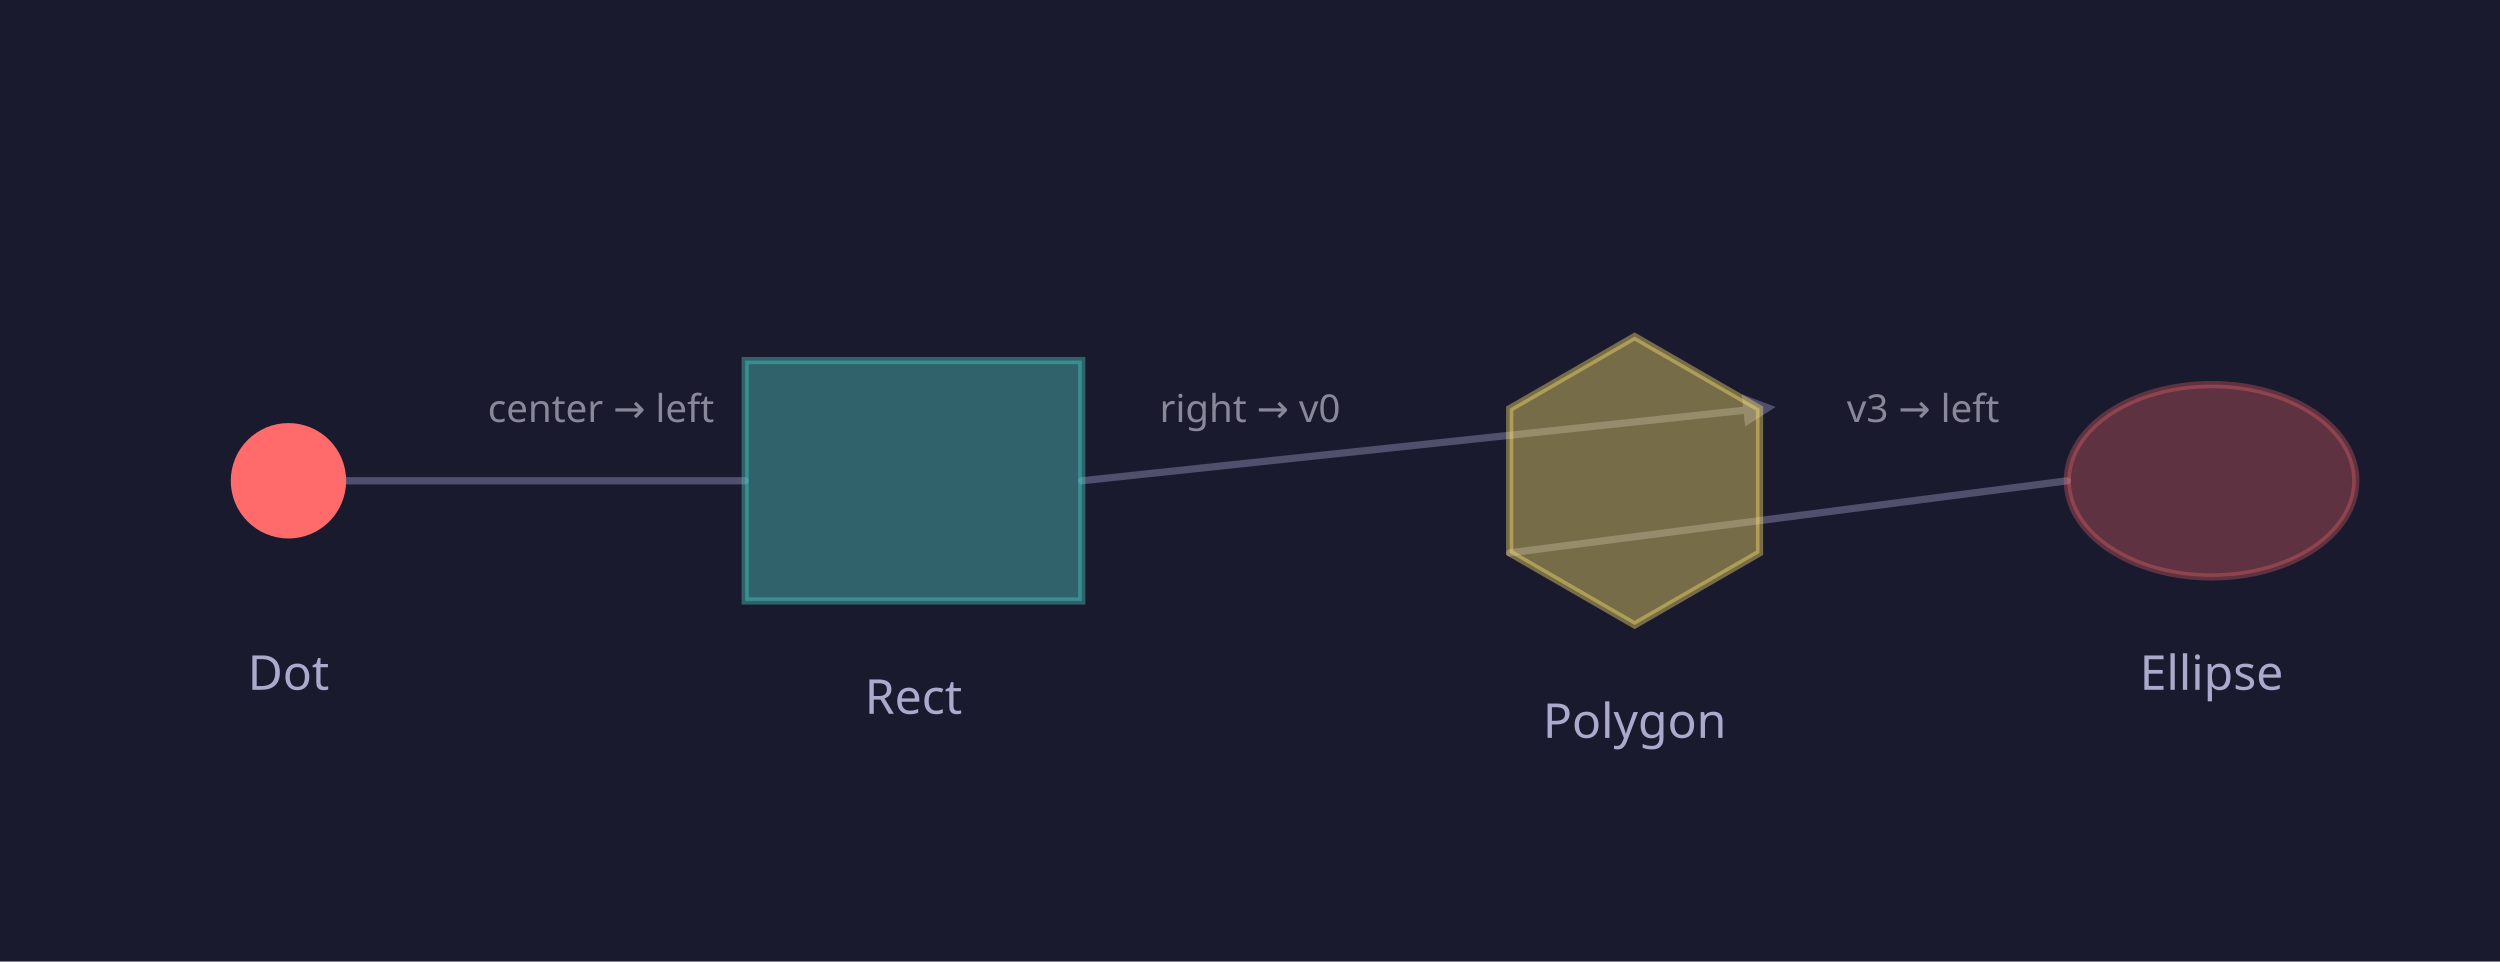
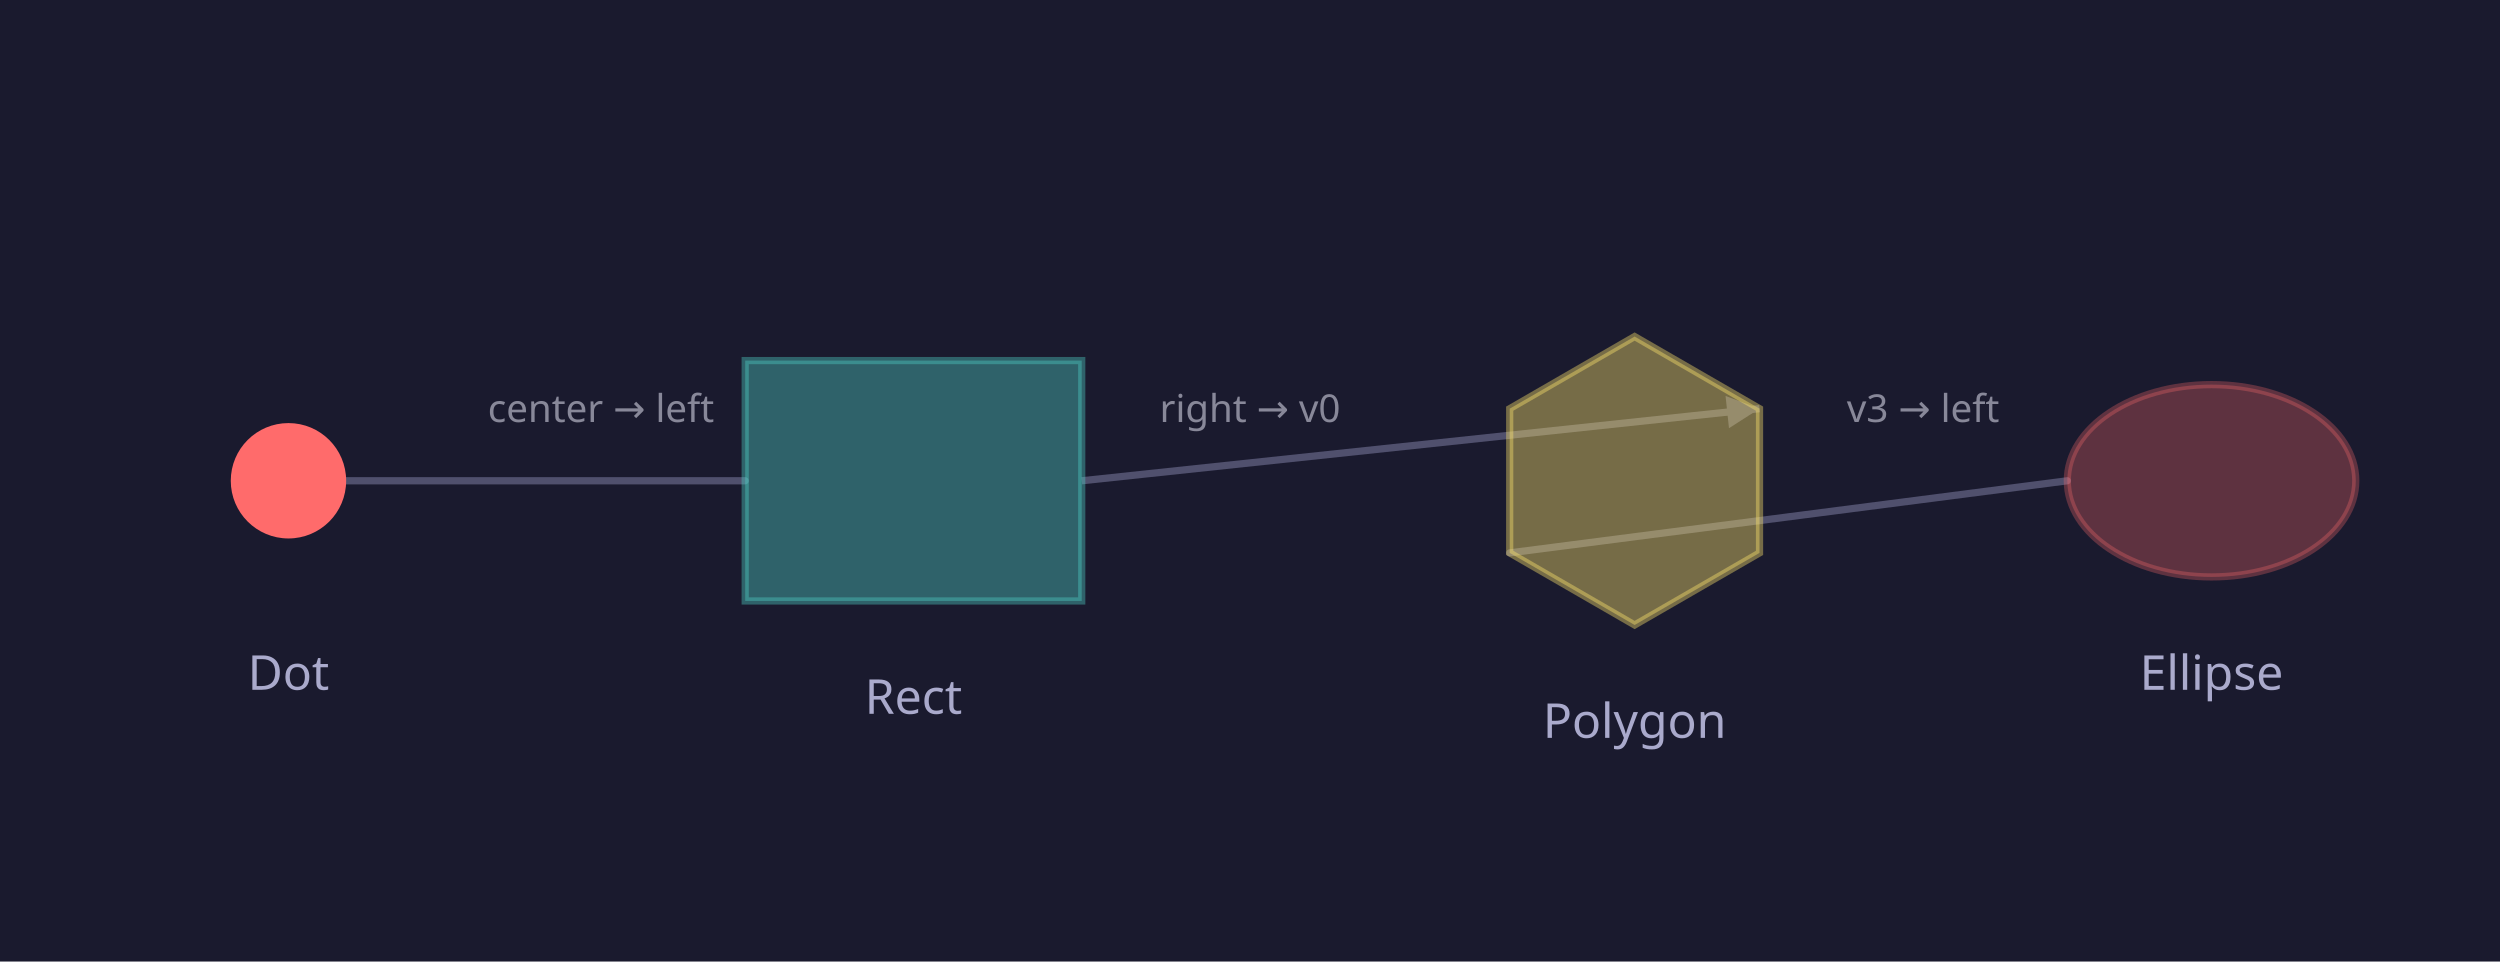
<svg xmlns="http://www.w3.org/2000/svg" width="520" height="200" viewBox="0 0 520 200">
  <defs>
-     <marker id="cap-arrow-666688-4_5" viewBox="0 0 10 10" refX="5" refY="5" markerWidth="4.5" markerHeight="4.5" orient="auto" overflow="visible">
+     <marker id="cap-arrow-666688-4_5" viewBox="0 0 10 10" refX="10" refY="5" markerWidth="4.5" markerHeight="4.5" orient="auto" overflow="visible">
      <path d="M 0 0 L 10 5 L 0 10 z" fill="#666688" />
    </marker>
  </defs>
  <rect width="100%" height="100%" fill="#1a1a2e" />
  <line x1="60" y1="100" x2="155.0" y2="100.0" stroke="#666688" stroke-width="1.5" stroke-linecap="round" opacity="0.7" />
-   <line x1="225.0" y1="100.0" x2="365.981" y2="85.0" stroke="#666688" stroke-width="1.5" stroke-linecap="round" marker-end="url(#cap-arrow-666688-4_5)" opacity="0.7" />
+   <line x1="225.0" y1="100.0" x2="365.981" y2="85.0" stroke="#666688" stroke-width="1.5" stroke-linecap="butt" marker-end="url(#cap-arrow-666688-4_5)" opacity="0.7" />
  <line x1="314.019" y1="115.0" x2="430.0" y2="100.0" stroke="#666688" stroke-width="1.5" stroke-linecap="round" opacity="0.7" />
  <circle cx="60" cy="100" r="12.0" fill="#ff6b6b" />
  <rect x="155.0" y="75.0" width="70.0" height="50.0" fill="#4ecdc4" stroke="#4ecdc4" stroke-width="1.5" fill-opacity="0.4" stroke-opacity="0.4" />
  <polygon points="365.981,85.0 365.981,115.0 340.0,130.0 314.019,115.0 314.019,85.0 340.0,70.0" fill="#ffe66d" stroke="#ffe66d" stroke-width="1.5" fill-opacity="0.4" stroke-opacity="0.4" />
  <ellipse cx="460" cy="100" rx="30.0" ry="20.0" fill="#ff6b6b" stroke="#ff6b6b" stroke-width="1.5" fill-opacity="0.3" stroke-opacity="0.3" />
  <text x="60" y="140" font-size="10.0" font-family="sans-serif" font-style="normal" font-weight="normal" fill="#aaaacc" text-anchor="middle" dominant-baseline="middle">Dot</text>
  <text x="190" y="145" font-size="10.0" font-family="sans-serif" font-style="normal" font-weight="normal" fill="#aaaacc" text-anchor="middle" dominant-baseline="middle">Rect</text>
  <text x="340" y="150" font-size="10.0" font-family="sans-serif" font-style="normal" font-weight="normal" fill="#aaaacc" text-anchor="middle" dominant-baseline="middle">Polygon</text>
  <text x="460" y="140" font-size="10.0" font-family="sans-serif" font-style="normal" font-weight="normal" fill="#aaaacc" text-anchor="middle" dominant-baseline="middle">Ellipse</text>
  <text x="125" y="85" font-size="8.0" font-family="sans-serif" font-style="normal" font-weight="normal" fill="#888899" text-anchor="middle" dominant-baseline="middle">center → left</text>
  <text x="260" y="85" font-size="8.0" font-family="sans-serif" font-style="normal" font-weight="normal" fill="#888899" text-anchor="middle" dominant-baseline="middle">right → v0</text>
  <text x="400" y="85" font-size="8.0" font-family="sans-serif" font-style="normal" font-weight="normal" fill="#888899" text-anchor="middle" dominant-baseline="middle">v3 → left</text>
</svg>
